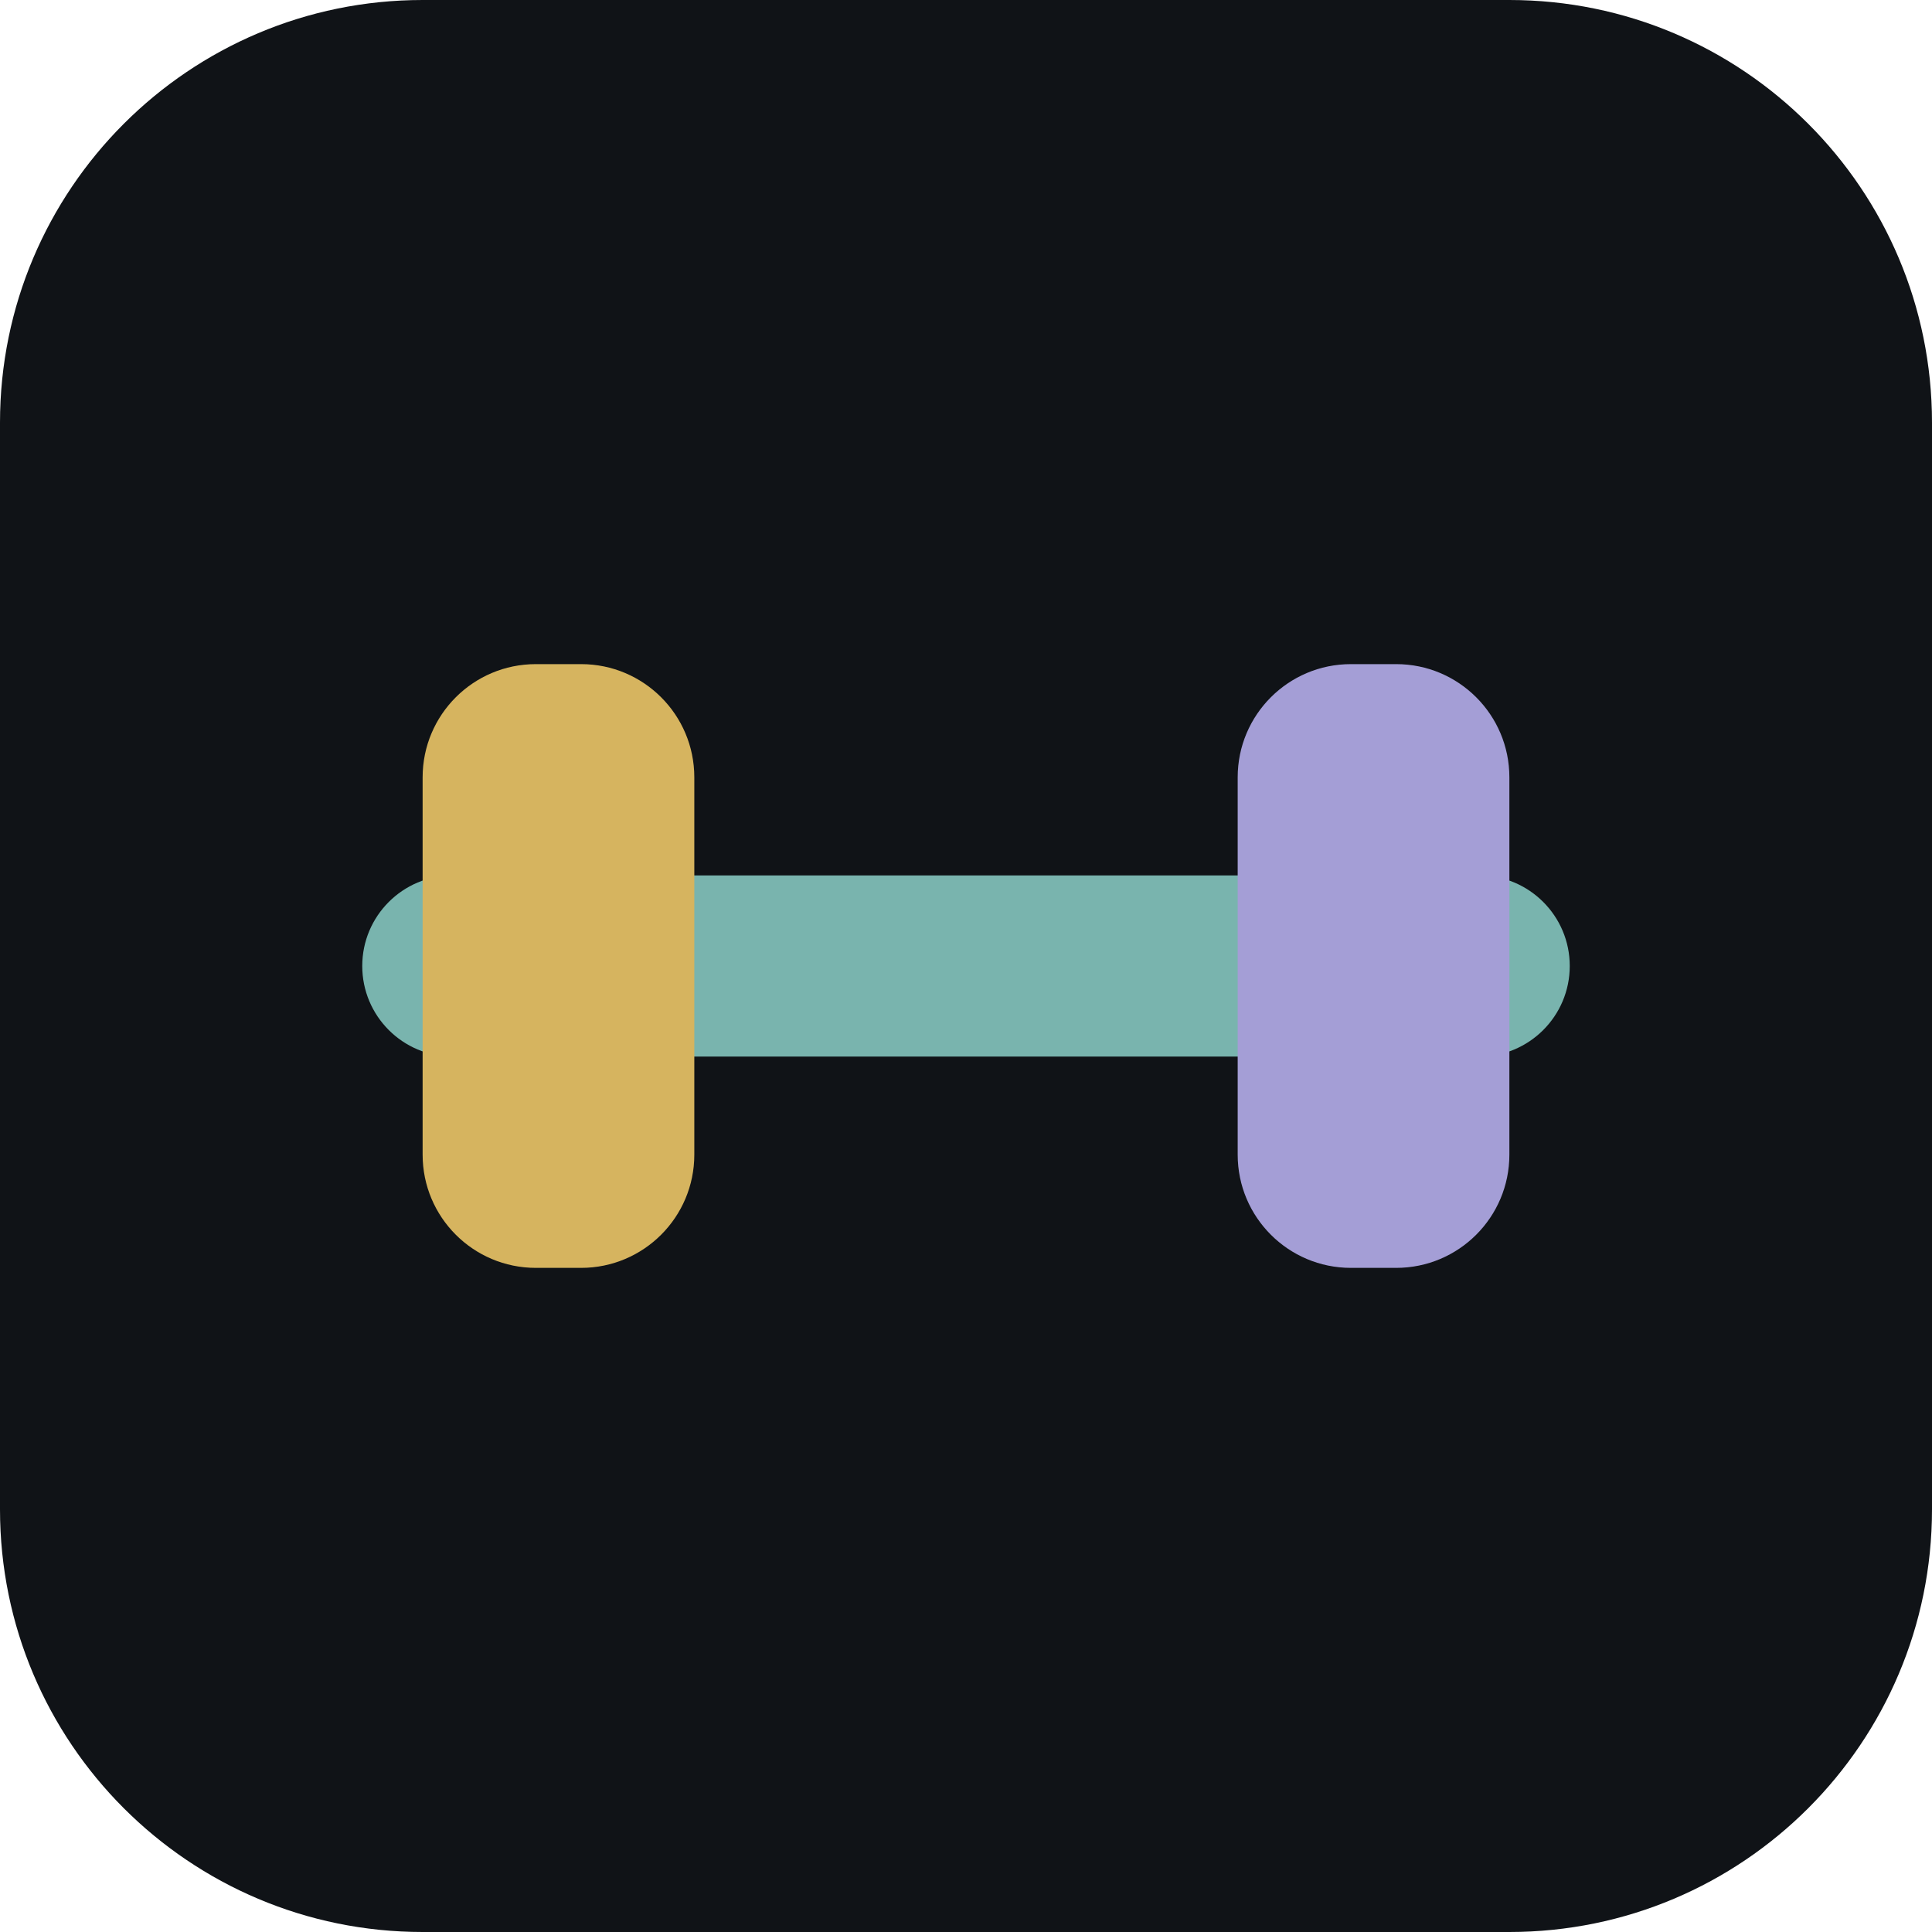
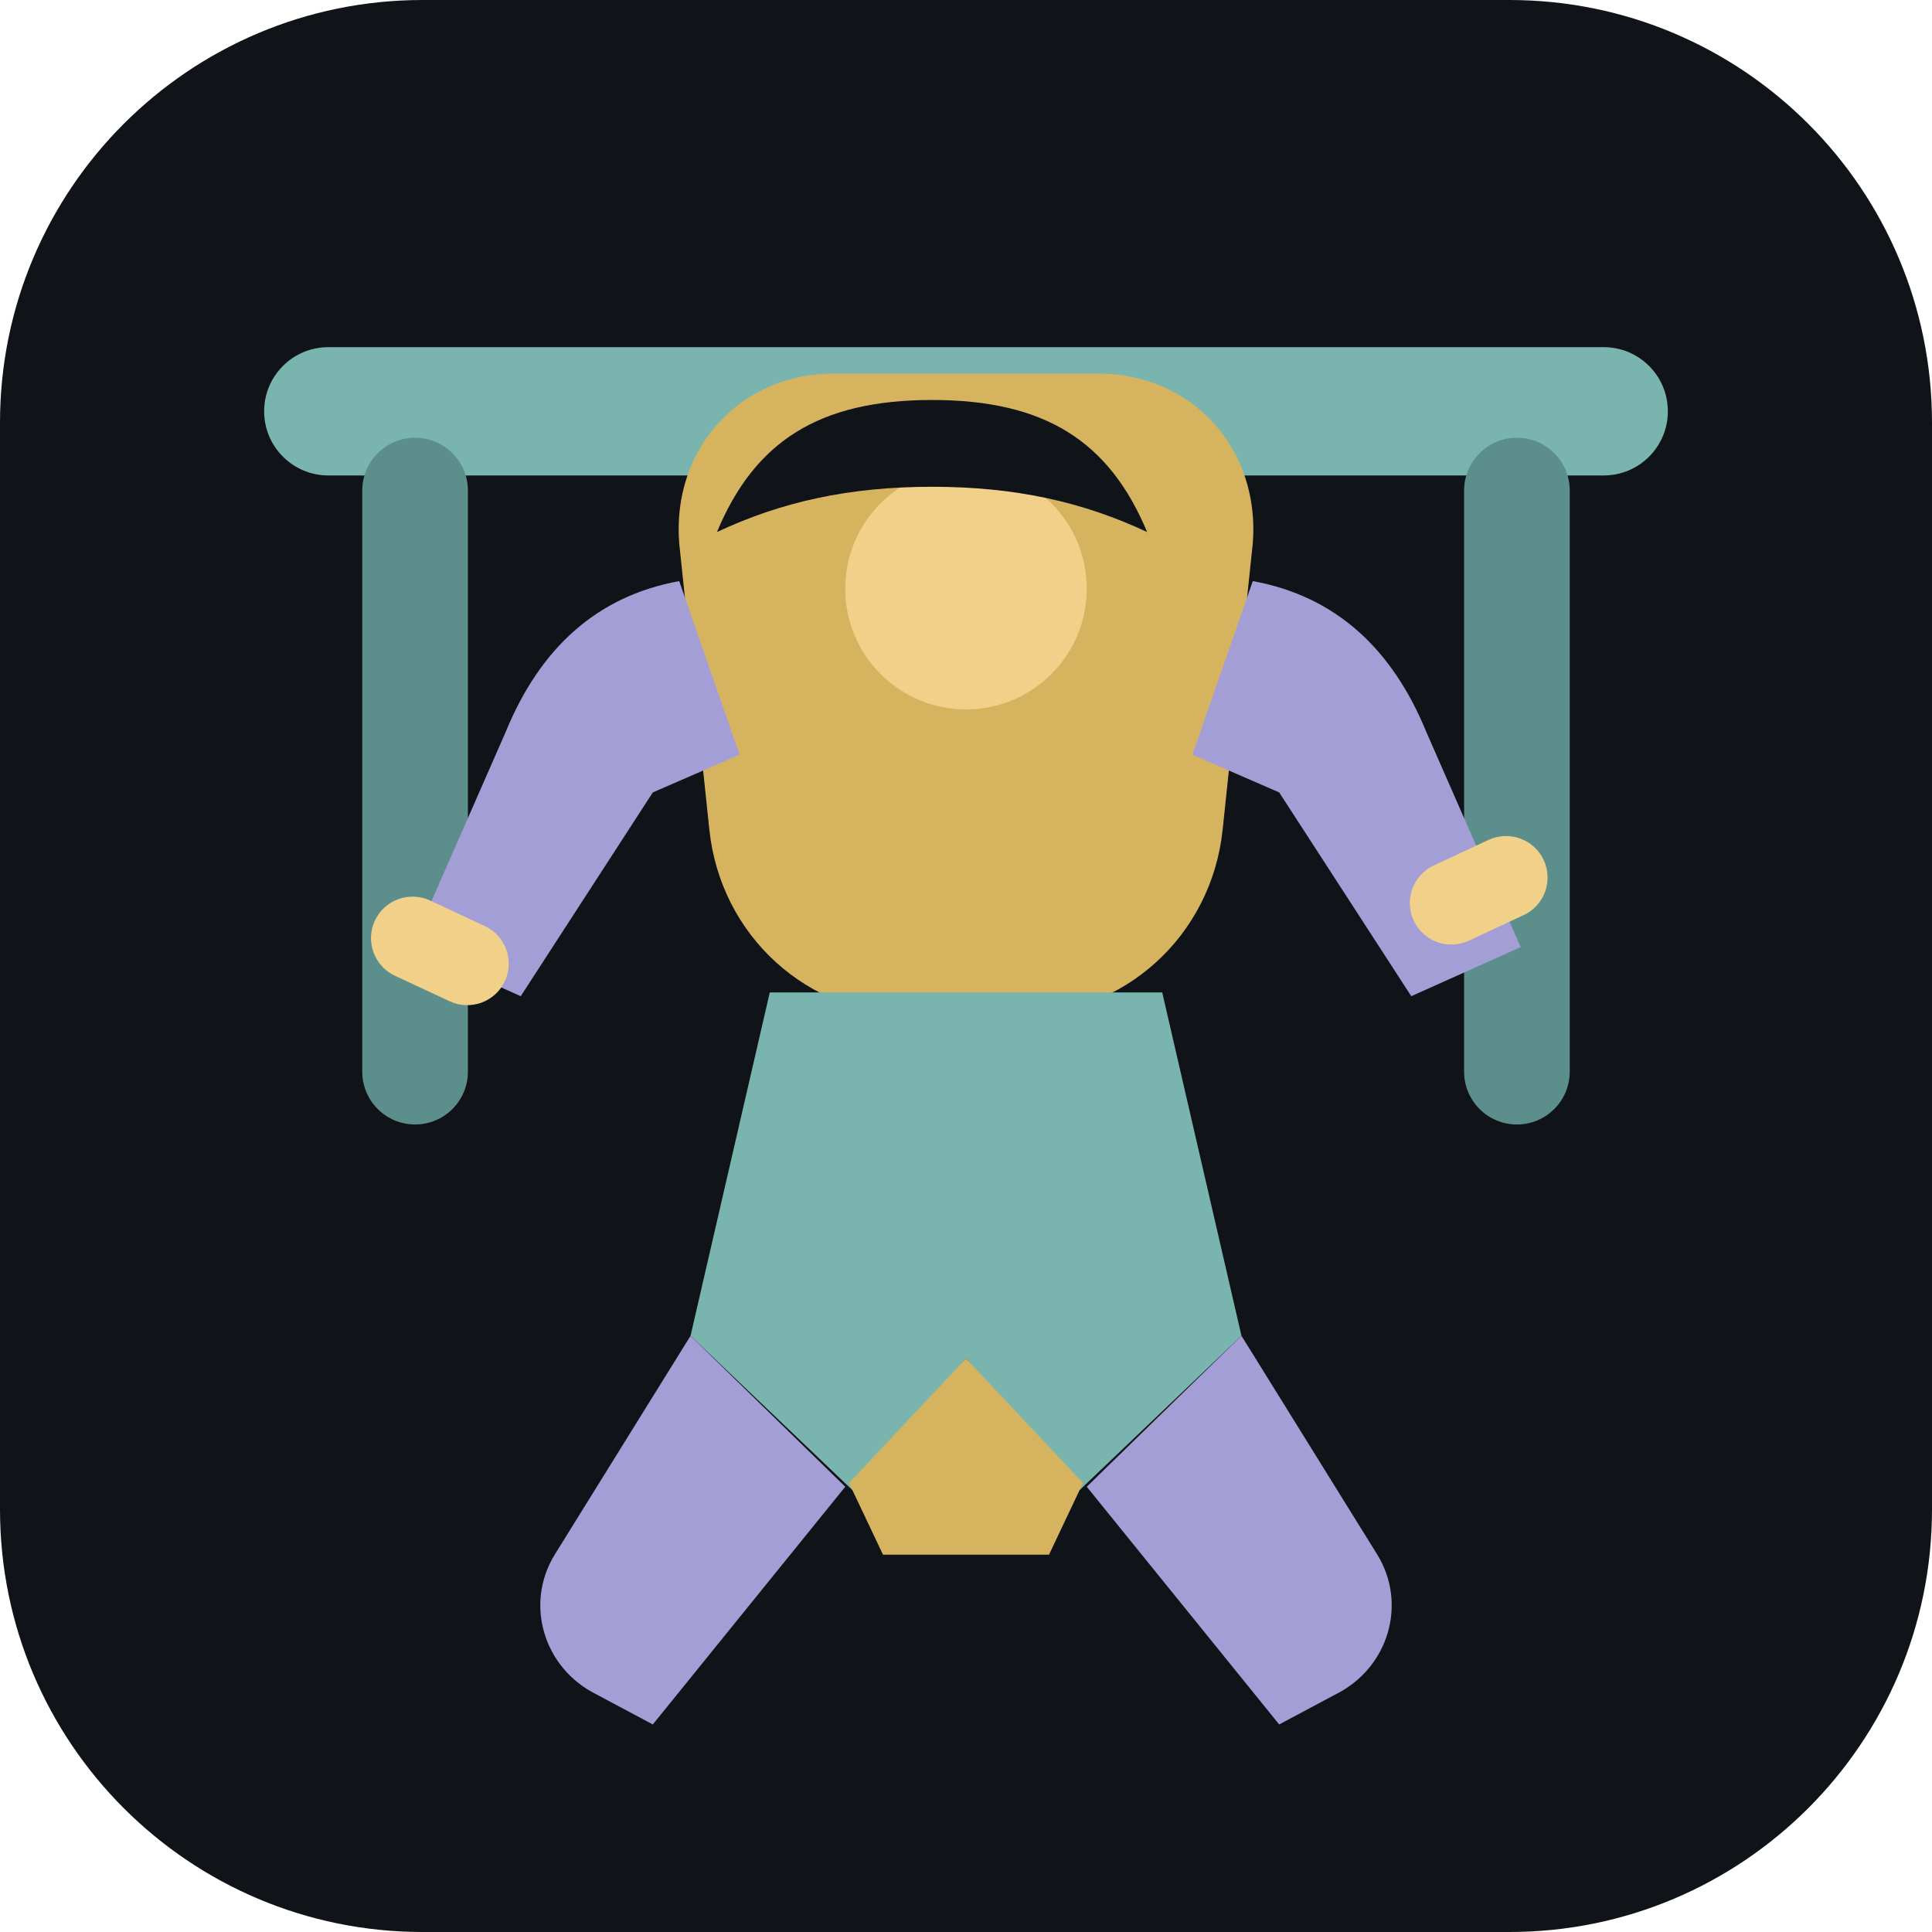
<svg xmlns="http://www.w3.org/2000/svg" viewBox="0 0 512 512">
  <rect width="512" height="512" rx="112" fill="#101317" />
-   <rect x="96" y="232" width="320" height="48" rx="24" fill="#79b4ae" />
-   <rect x="112" y="176" width="72" height="160" rx="30" fill="#d6b45f" />
-   <rect x="328" y="176" width="72" height="160" rx="30" fill="#a49ed6" />
+   <rect x="70" y="92" width="372" height="34" rx="17" fill="#79b4ae" />
+   <rect x="96" y="116" width="28" height="182" rx="14" fill="#5c8f8b" />
+   <rect x="388" y="116" width="28" height="182" rx="14" fill="#5c8f8b" />
+   <path d="M180 144c-2-25 16-45 41-45h70c25 0 43 20 41 45l-8 76c-3 28-26 49-54 49h-28c-28 0-51-21-54-49z" fill="#d6b45f" />
+   <circle cx="256" cy="156" r="32" fill="#f1d18a" />
+   <path d="M190 141c10-24 27-35 57-35s47 11 57 35c-17-8-35-12-57-12s-40 4-57 12z" fill="#101317" />
+   <path d="M180 154c-22 4-37 18-46 40l-25 57 29 13 35-54 23-10zM332 154c22 4 37 18 46 40l25 57-29 13-35-54-23-10z" fill="#a49ed6" />
+   <path d="M204 263l-21 91 43 41 30-35 30 35 43-41-21-91z" fill="#79b4ae" />
+   <path d="M225 393l31-33 31 33-9 19h-44z" fill="#d6b45f" />
+   <path d="M183 354l-36 58c-8 13-3 30 11 37l15 8 51-63zM329 354l36 58c8 13 3 30-11 37l-15 8-51-63z" fill="#a49ed6" />
+   <rect x="104" y="234" width="38" height="22" rx="11" transform="rotate(25 104 234)" fill="#f1d18a" />
+   <rect x="370" y="234" width="38" height="22" rx="11" transform="rotate(-25 370 234)" fill="#f1d18a" />
</svg>
